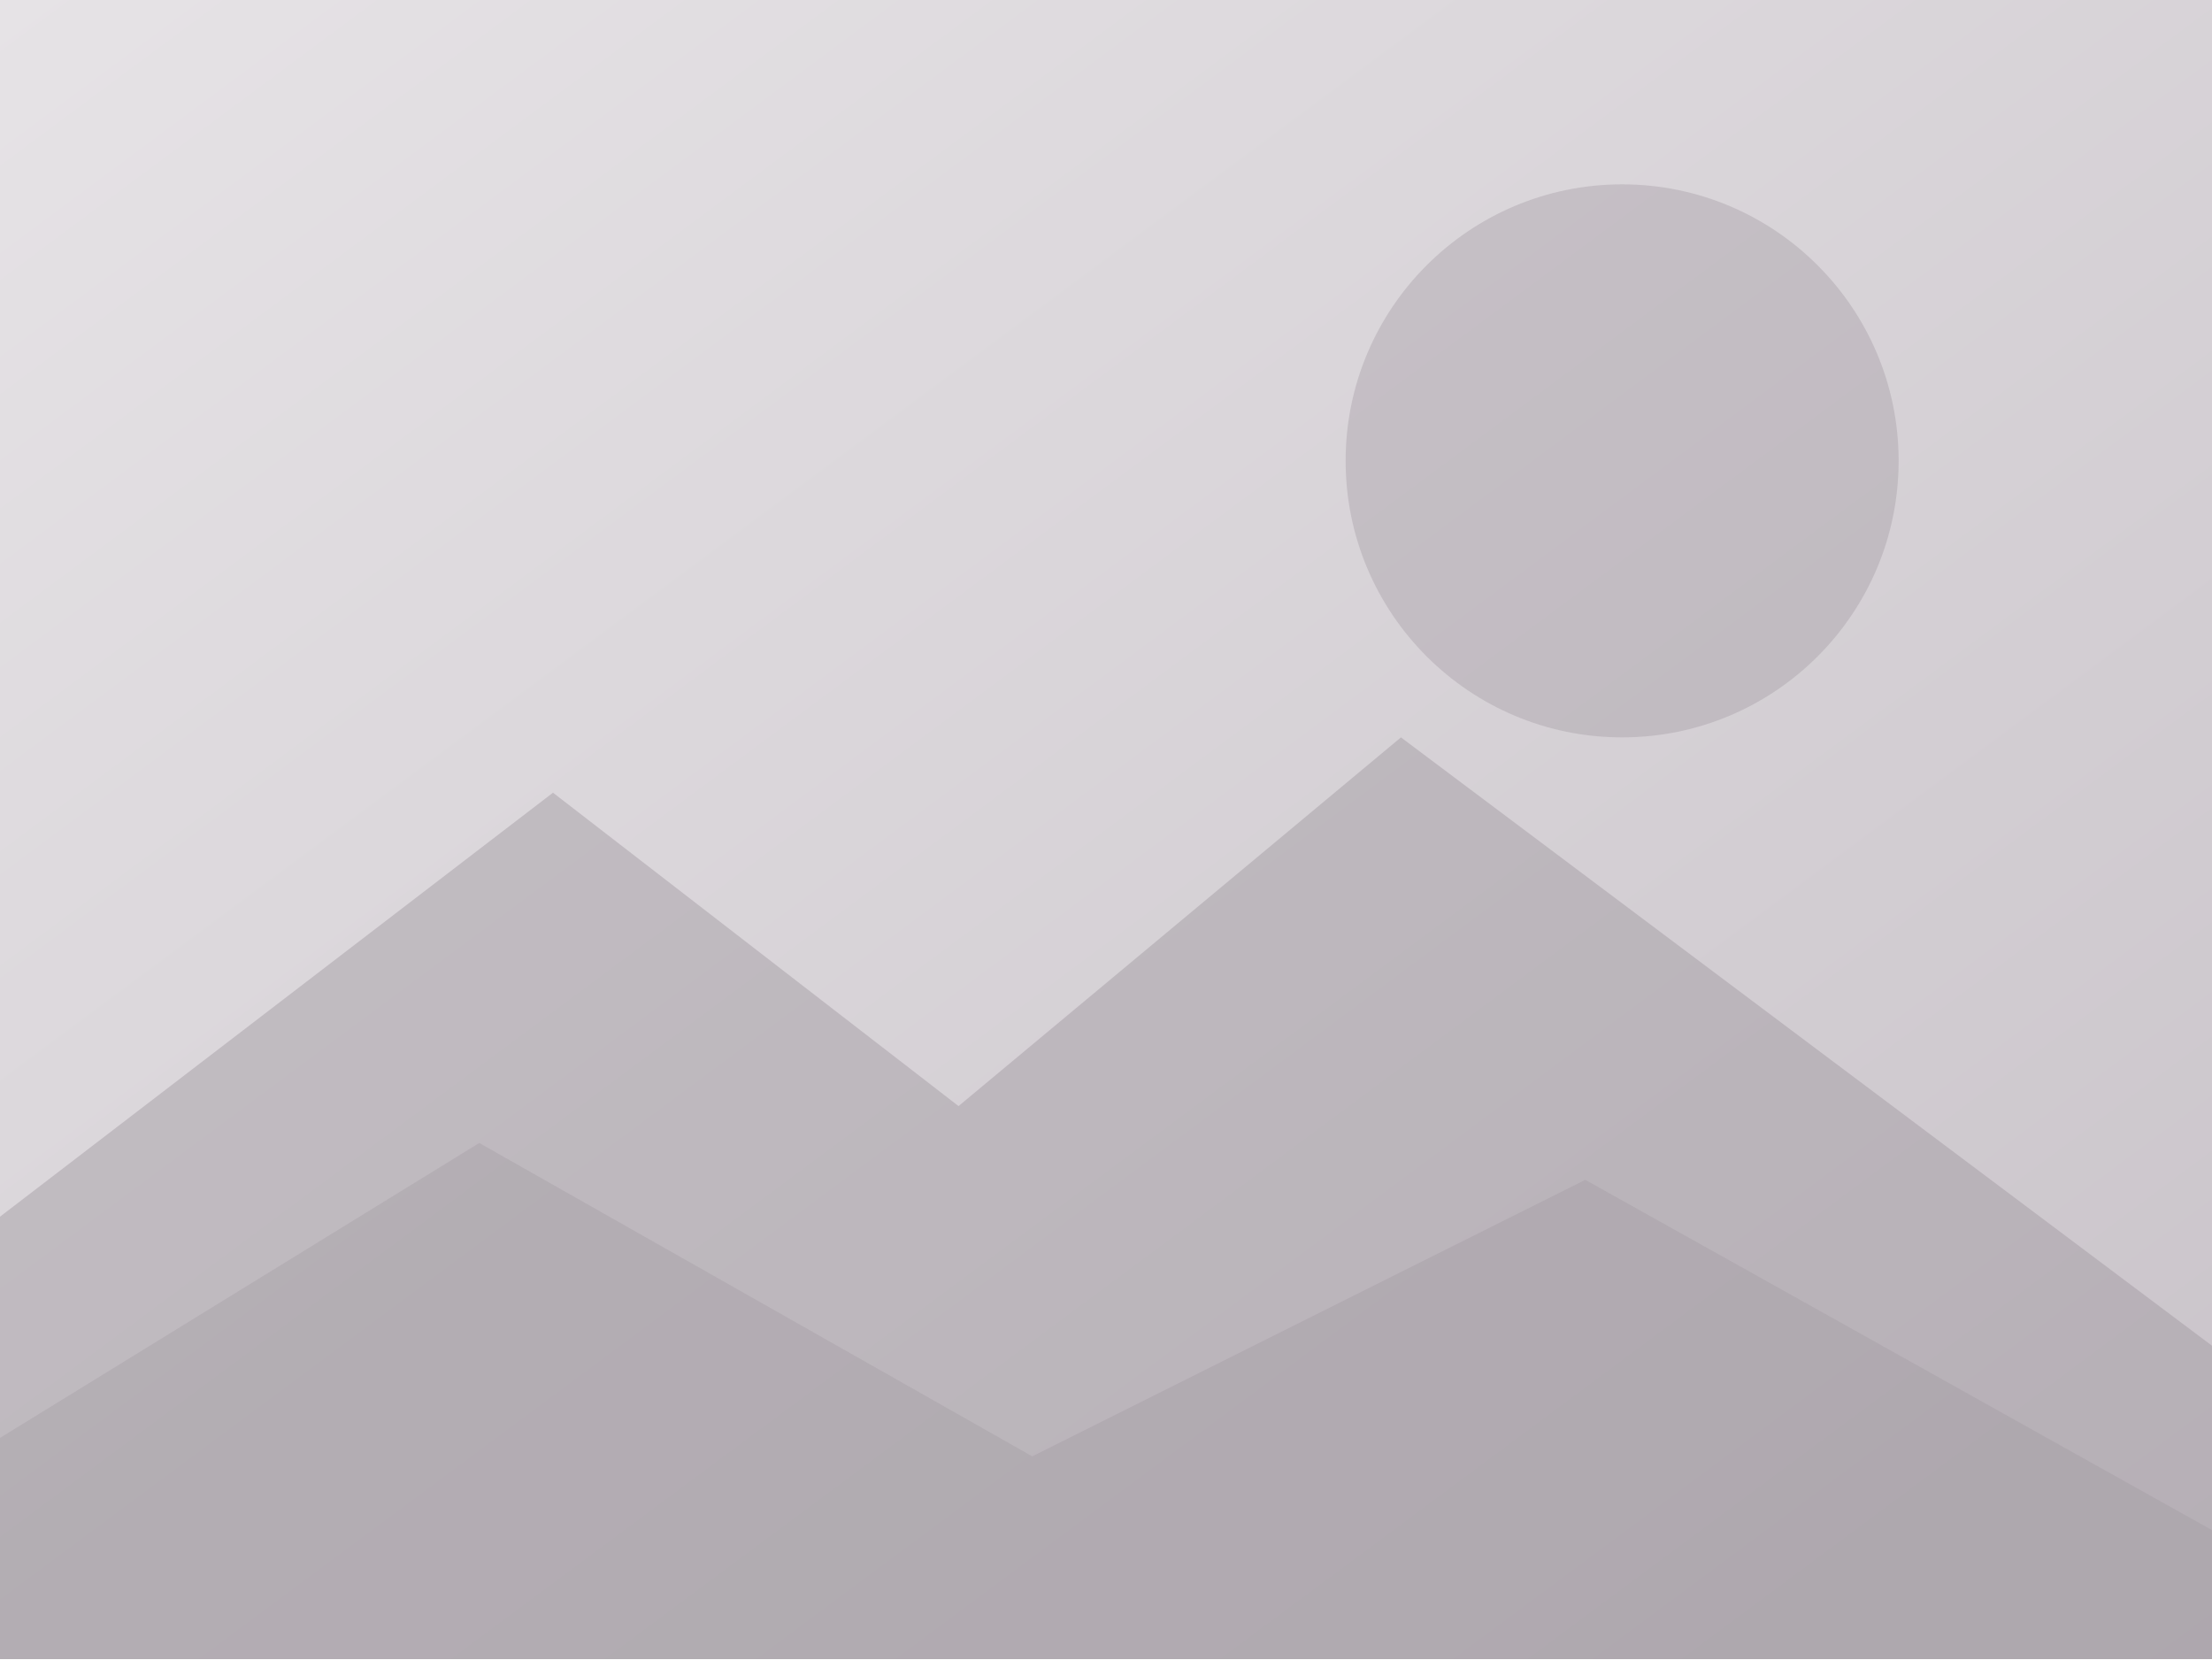
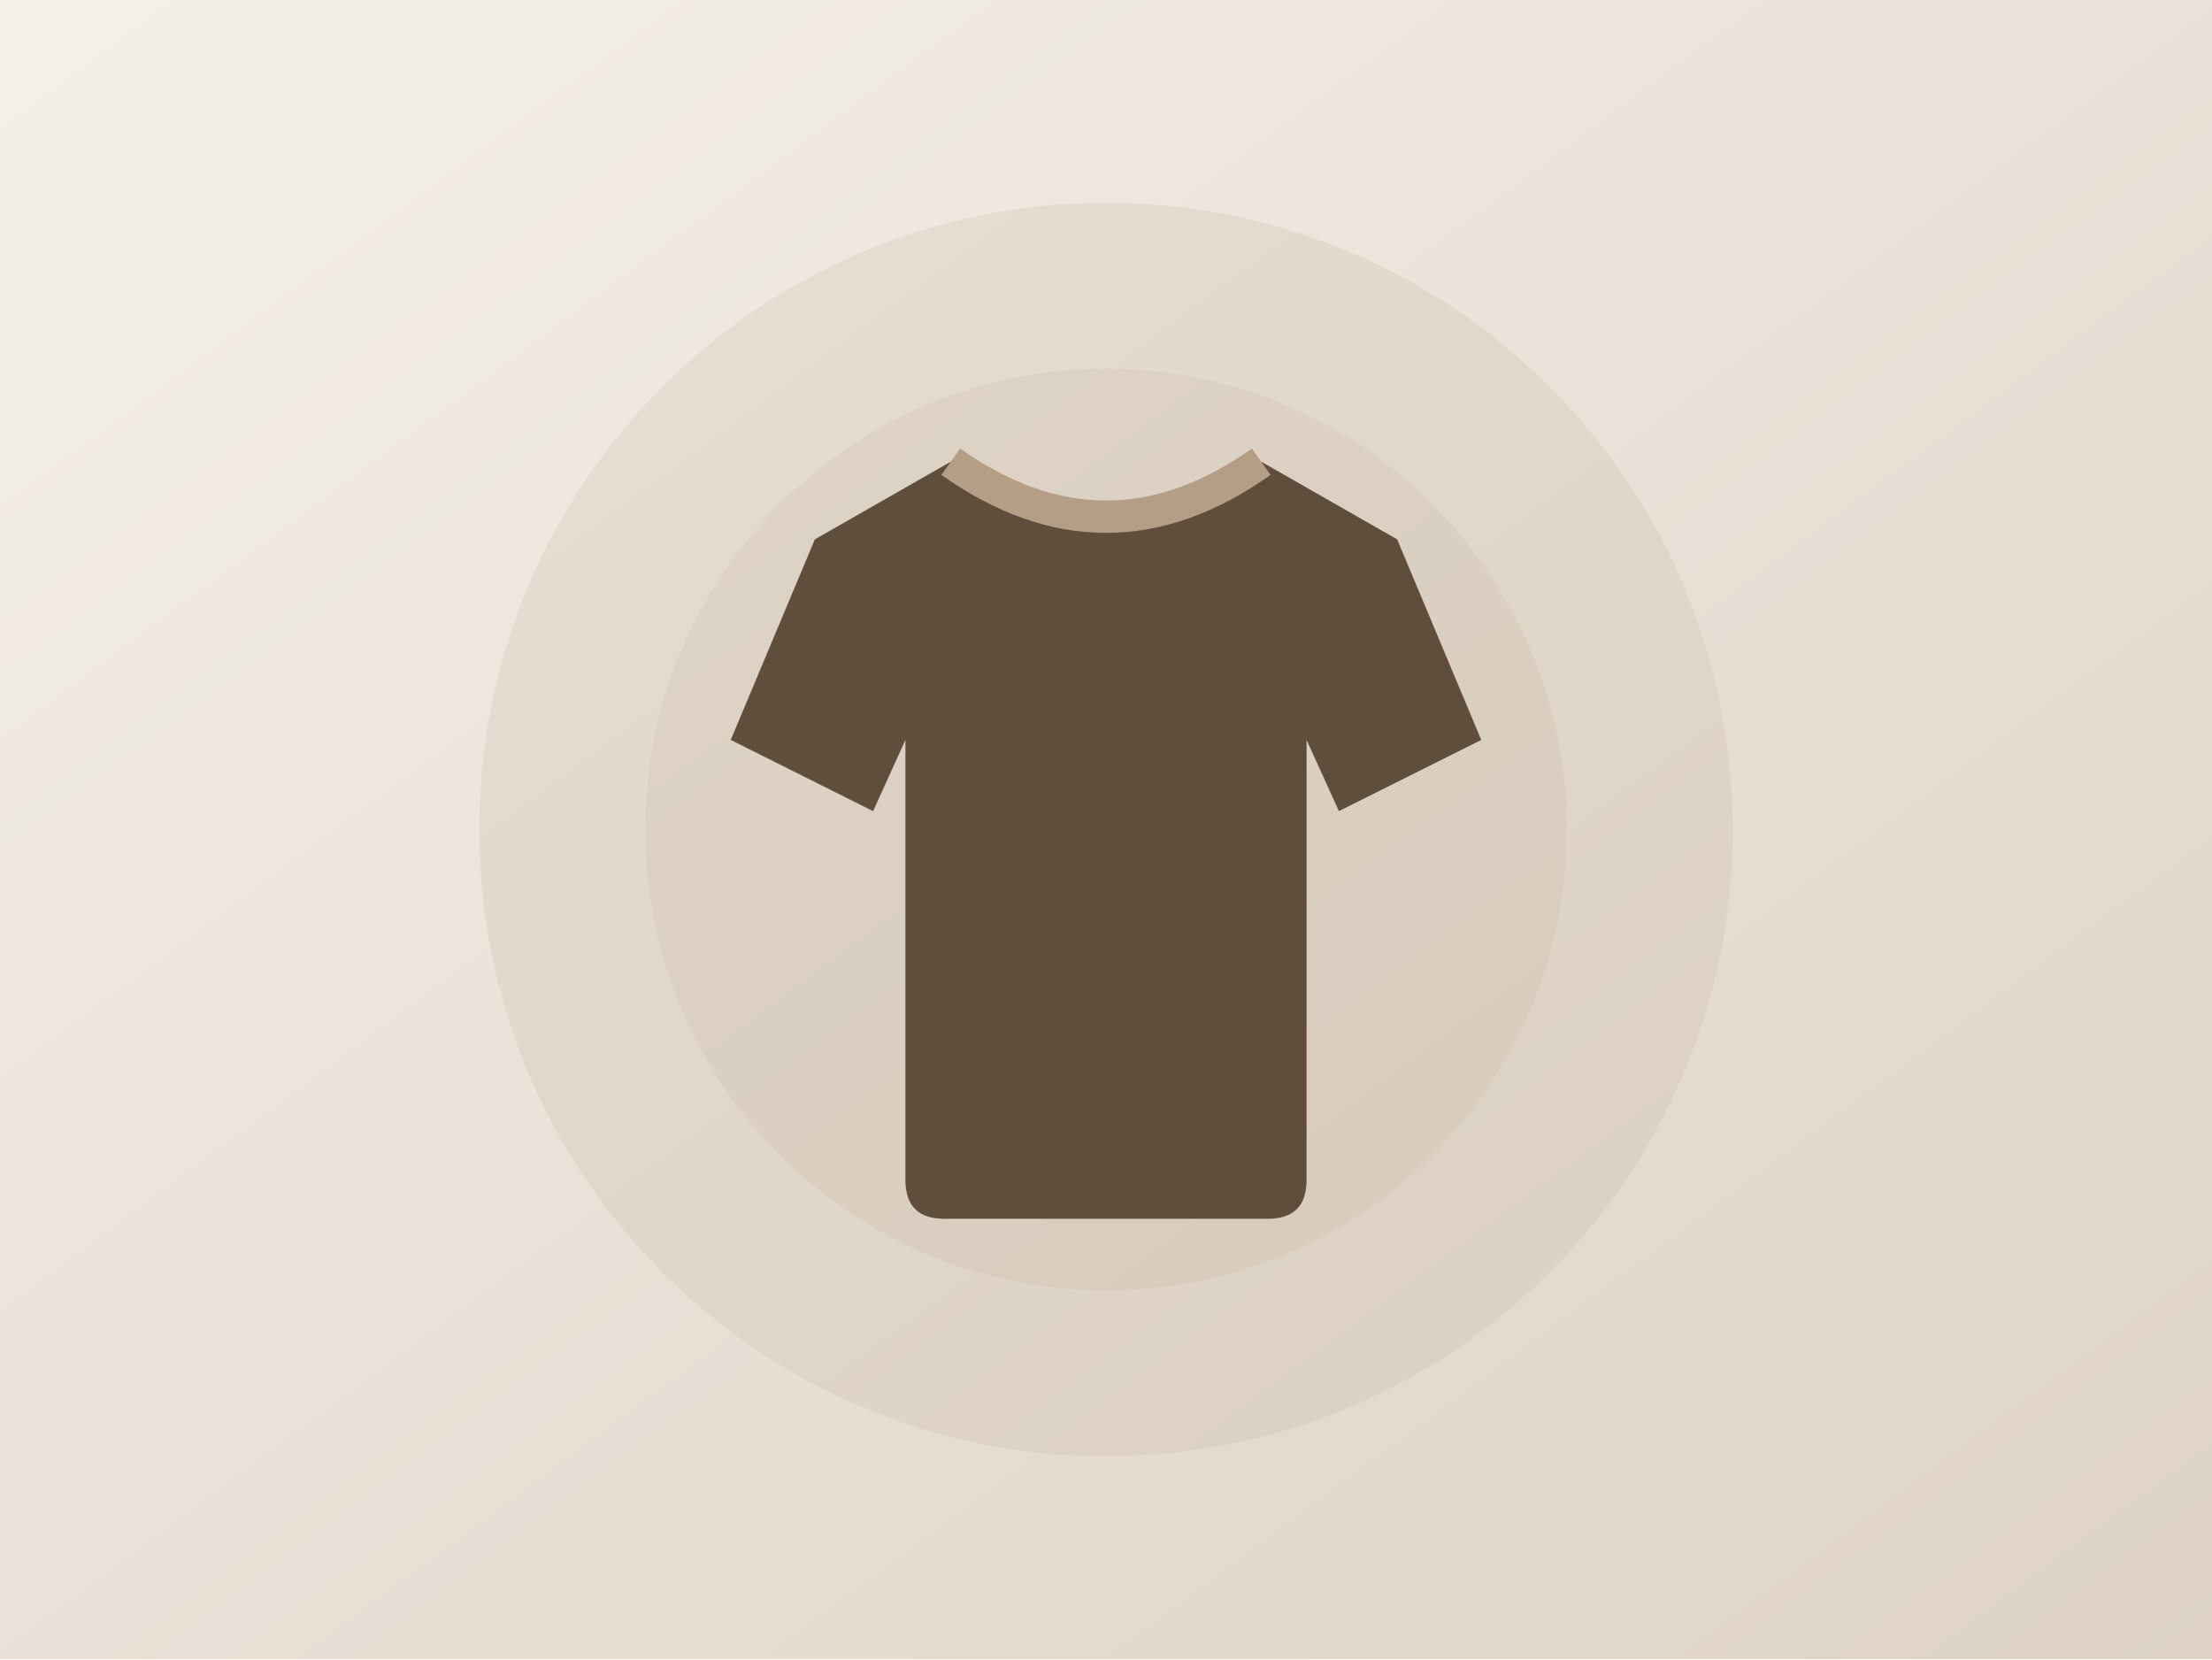
- <svg xmlns="http://www.w3.org/2000/svg" viewBox="0 0 1200 900" width="1200" height="900">
+ <svg xmlns="http://www.w3.org/2000/svg" viewBox="0 0 1200 900" width="1200" height="900" role="img" aria-label="tshirt illustration">
  <defs>
    <linearGradient id="g" x1="0" y1="0" x2="1" y2="1">
-       <stop offset="0" stop-color="#e6e3e6" />
-       <stop offset="1" stop-color="#c9c3c9" />
+       <stop offset="0" stop-color="#f4f0ea" />
+       <stop offset="1" stop-color="#ded3c5" />
    </linearGradient>
  </defs>
  <rect width="1200" height="900" fill="url(#g)" />
-   <circle cx="880" cy="250" r="150" fill="#9c939c" opacity=".34" />
-   <path d="M0 660 L300 430 L520 600 L760 400 L1200 730 L1200 900 L0 900 Z" fill="#9c939c" opacity=".42" />
-   <path d="M0 780 L260 620 L560 790 L860 640 L1200 830 L1200 900 L0 900 Z" fill="#9c939c" opacity=".3" />
+   <circle cx="600" cy="450" r="340" fill="#b49e85" opacity=".16" />
+   <circle cx="600" cy="450" r="250" fill="#b49e85" opacity=".14" />
+   <g transform="translate(249.0 89.0) scale(1.755)">
+     <path d="M152 92l-42 24-26 62 44 22 10-22v136q0 12 12 12h100q12 0 12-12V178l10 22 44-22-26-62-42-24q-48 34-96 0z" fill="#5f4e3c" />
+     <path d="M152 92q48 34 96 0" fill="none" stroke="#b49e85" stroke-width="10" />
+   </g>
</svg>
